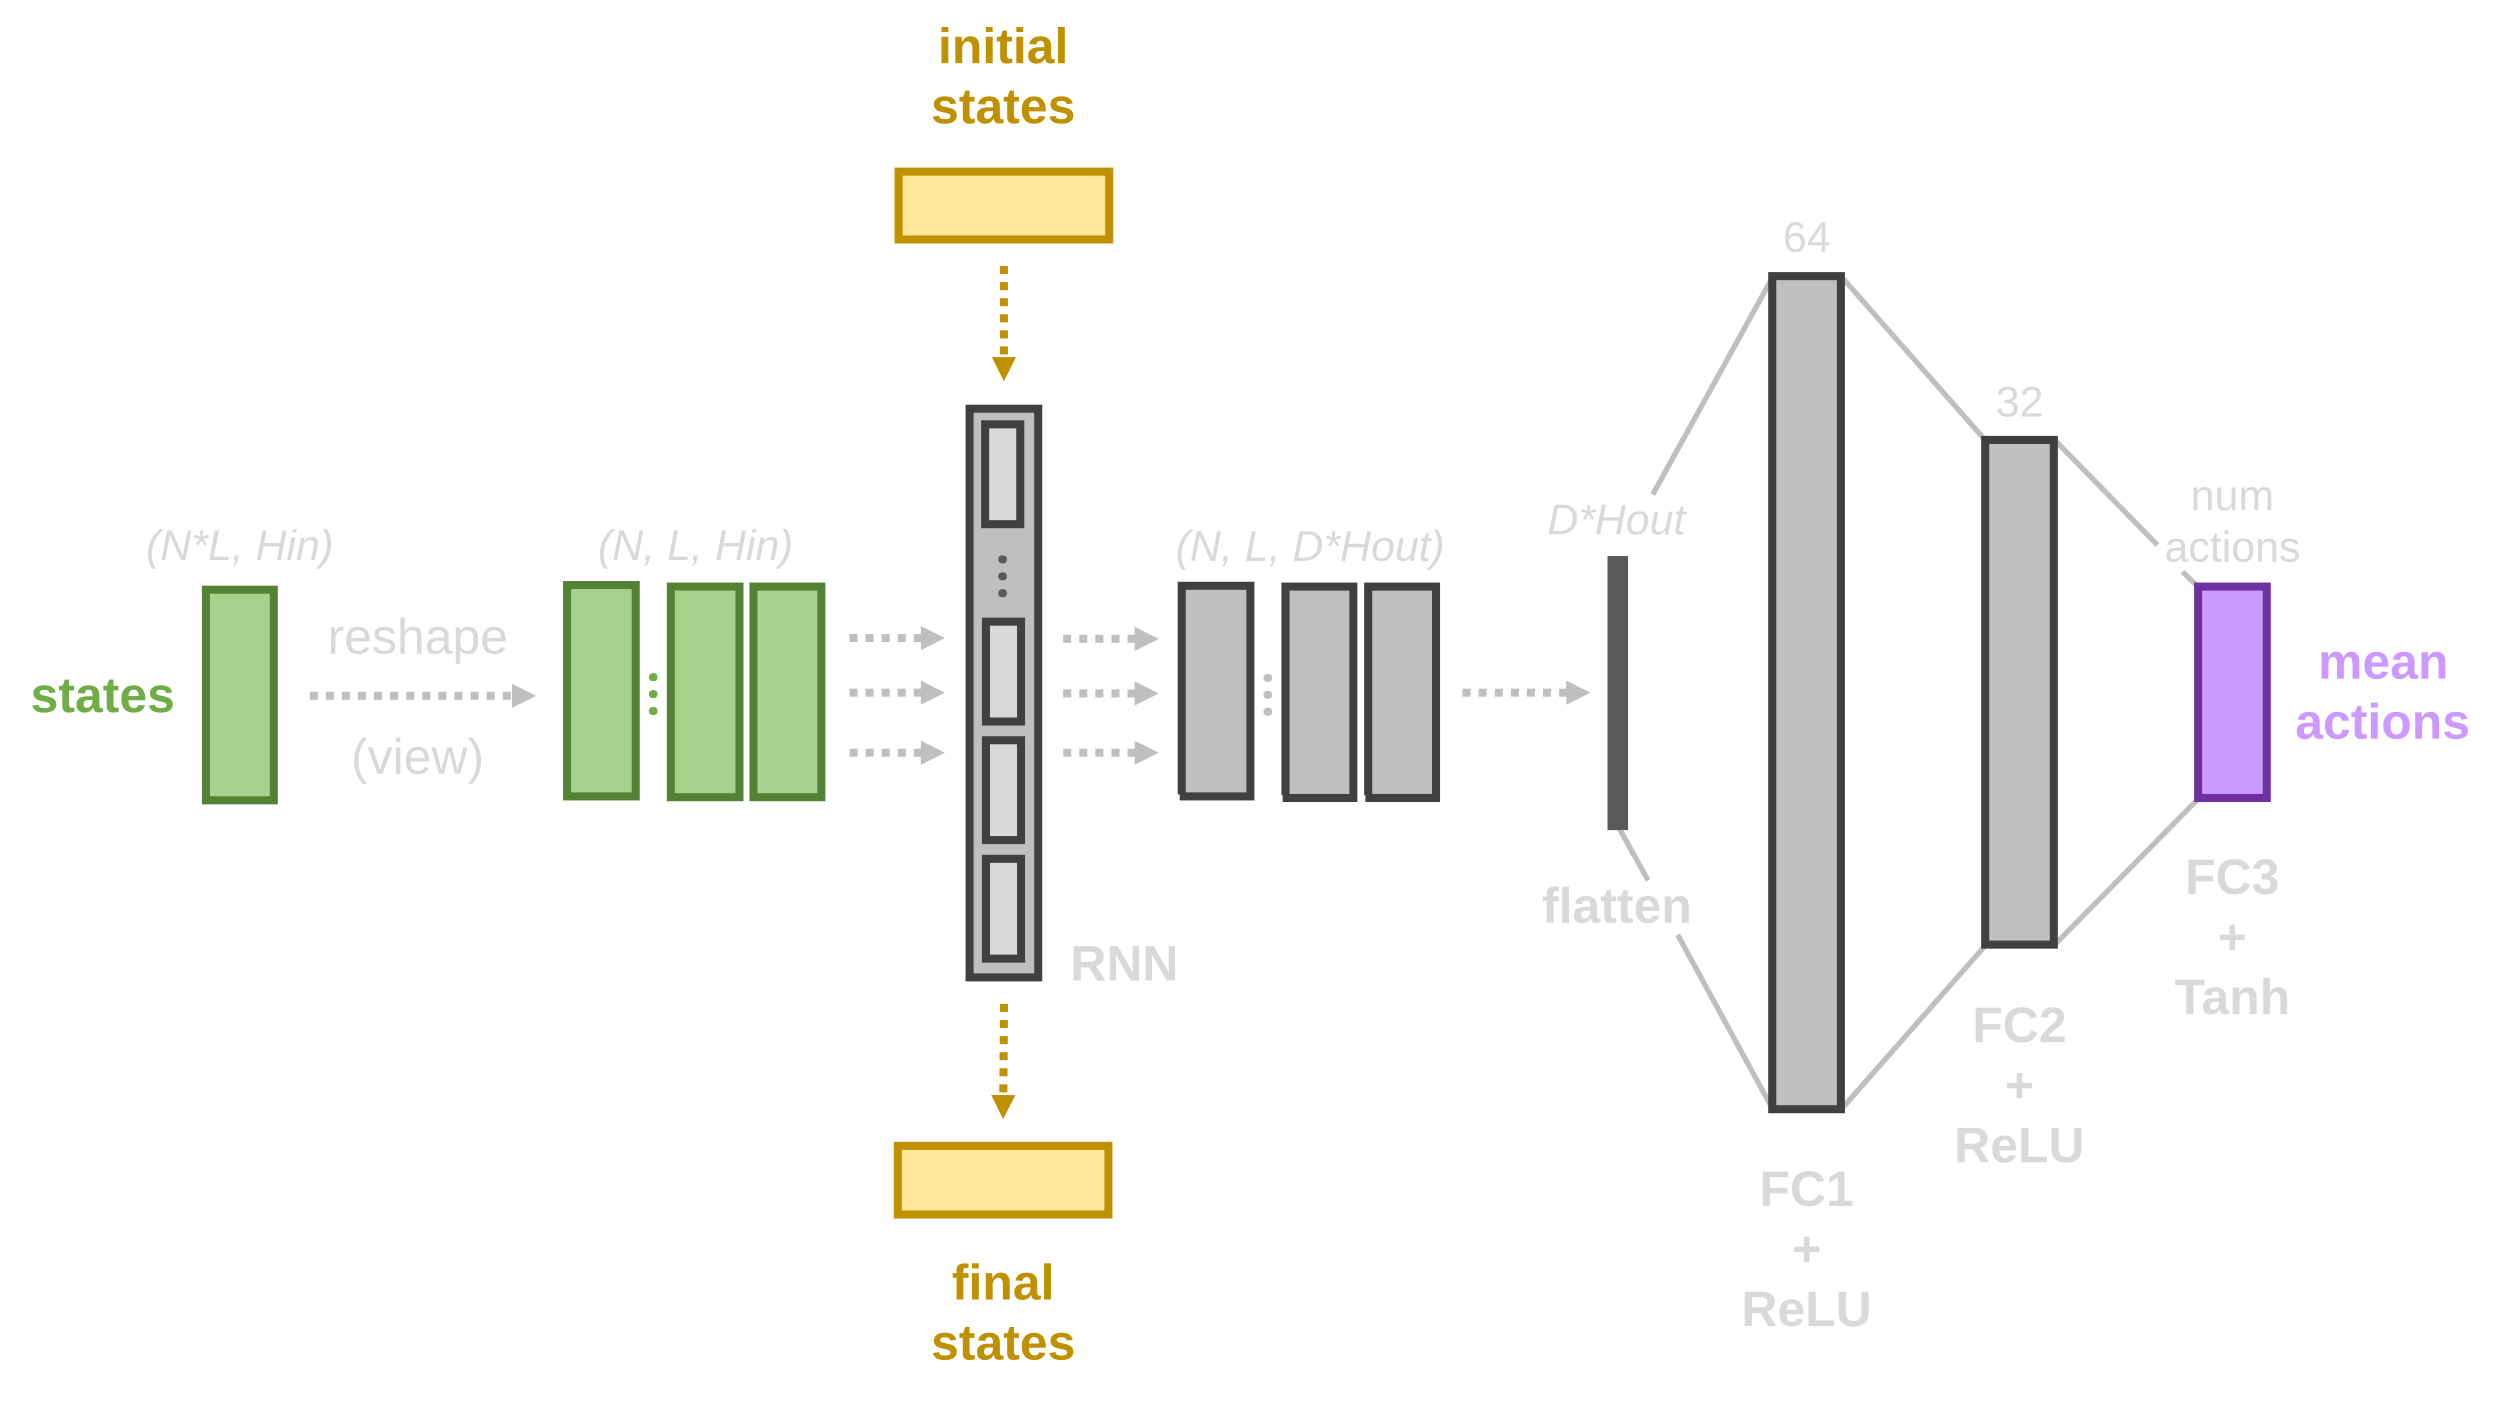
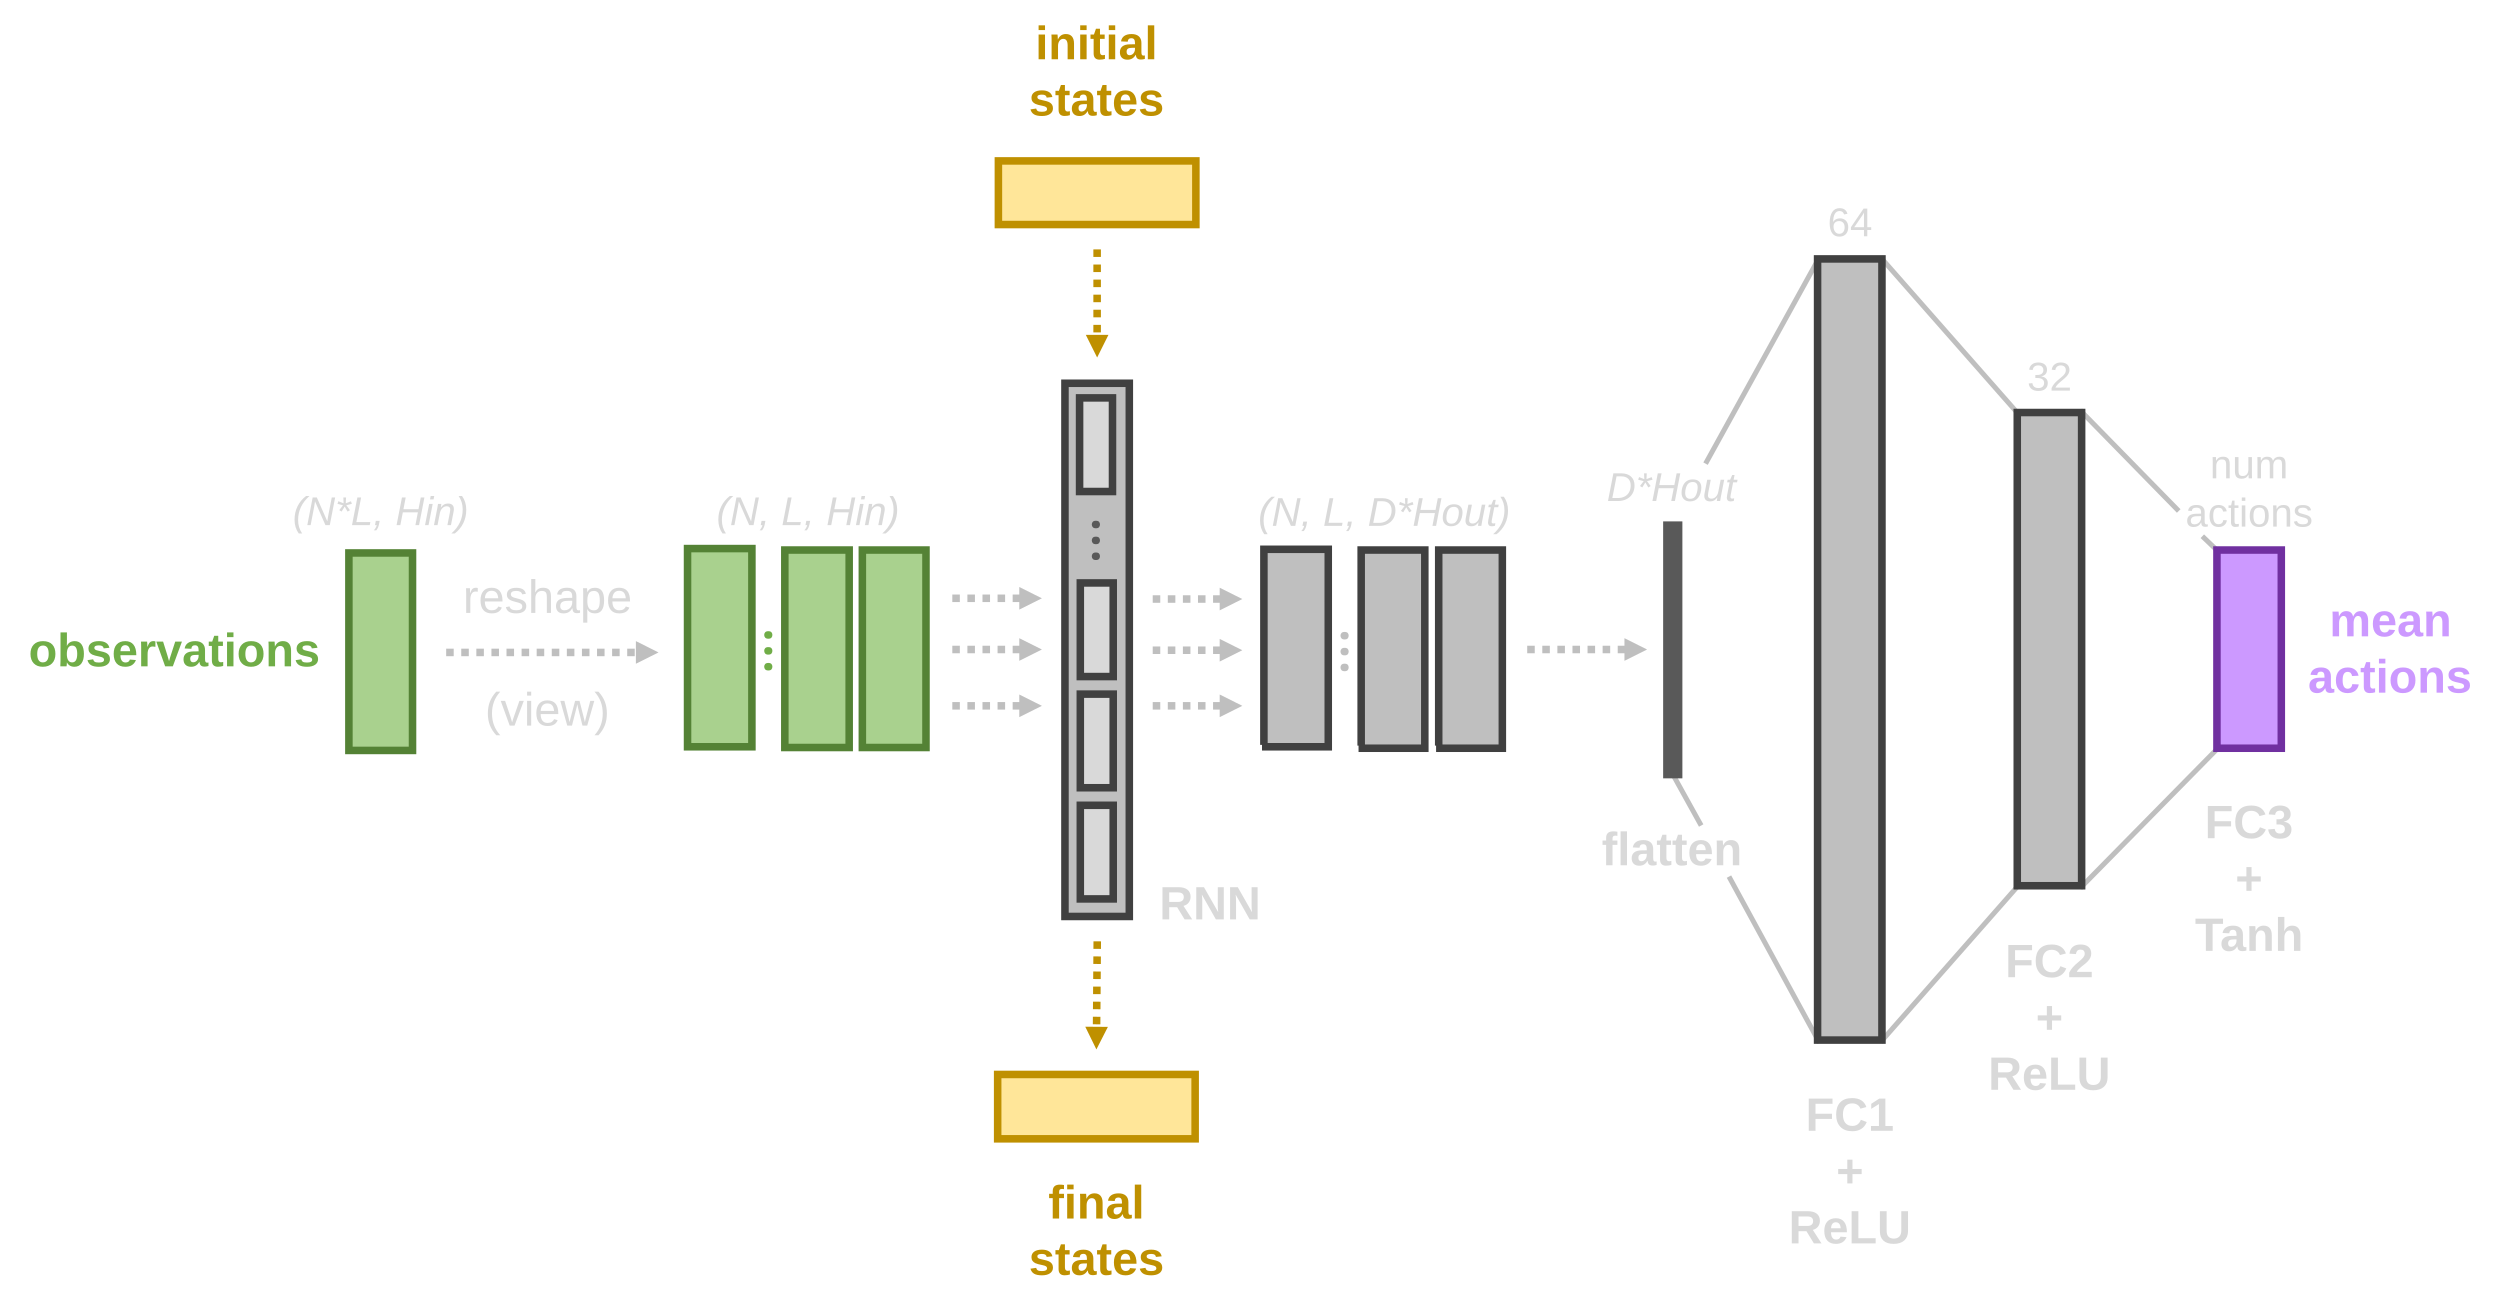
- <svg xmlns="http://www.w3.org/2000/svg" width="3205" height="1797" xml:space="preserve" overflow="hidden">
-   <defs>
-     <clipPath id="clip0">
-       <rect x="1662" y="688" width="3205" height="1797" />
-     </clipPath>
-   </defs>
-   <g clip-path="url(#clip0)" transform="translate(-1662 -688)">
+ <svg xmlns="http://www.w3.org/2000/svg" width="3418" height="1797" xml:space="preserve" overflow="hidden">
+   <g transform="translate(-1449 -688)">
    <path d="M3814.5 1889.5 3934.94 2110.65" stroke="#BFBFBF" stroke-width="6.875" stroke-linecap="square" stroke-miterlimit="8" stroke-dasharray="20.625 6.875" fill="none" fill-rule="evenodd" />
    <path d="M0 0 152.508 276.391" stroke="#BFBFBF" stroke-width="6.875" stroke-linecap="square" stroke-miterlimit="8" stroke-dasharray="20.625 6.875" fill="none" fill-rule="evenodd" transform="matrix(-1 0 0 1 3935.01 1042.5)" />
    <rect x="2905" y="1212" width="88" height="729" stroke="#404040" stroke-width="10.312" stroke-miterlimit="8" fill="#BFBFBF" />
    <rect x="2925" y="1232" width="45" height="128" stroke="#404040" stroke-width="10.312" stroke-miterlimit="8" fill="#D9D9D9" />
    <rect x="2926" y="1637" width="45" height="128" stroke="#404040" stroke-width="10.312" stroke-miterlimit="8" fill="#D9D9D9" />
    <rect x="2926" y="1789" width="45" height="128" stroke="#404040" stroke-width="10.312" stroke-miterlimit="8" fill="#D9D9D9" />
    <path d="M5.156-2.51828e-05 5.156 10.312-5.156 10.312-5.156 2.51828e-05ZM5.156 20.625 5.156 30.938-5.156 30.938-5.156 20.625ZM5.156 41.25 5.157 51.562-5.156 51.562-5.156 41.25ZM5.157 61.875 5.157 72.188-5.156 72.188-5.156 61.875ZM5.157 82.5 5.157 92.812-5.156 92.812-5.156 82.5ZM5.157 103.125 5.157 113.437-5.156 113.438-5.156 103.125ZM15.469 116.85 0.001 147.787-15.468 116.85Z" fill="#BF9000" transform="matrix(-1 0 0 1 2949 1029)" />
    <path d="M5.156-0.04 5.236 10.272-5.076 10.352-5.156 0.04ZM5.317 20.584 5.397 30.896-4.915 30.977-4.995 20.665ZM5.478 41.209 5.558 51.521-4.754 51.601-4.835 41.289ZM5.638 61.833 5.719 72.145-4.593 72.225-4.674 61.913ZM5.799 82.457 5.88 92.769-4.433 92.85-4.513 82.538ZM5.96 103.082 6.04 113.394-4.272 113.474-4.352 103.162ZM16.379 116.715 1.152 147.772-14.557 116.956Z" fill="#BF9000" transform="matrix(-1 0 0 1 2949.15 1975)" />
    <rect x="2522" y="1440" width="88" height="270" stroke="#548235" stroke-width="10.312" stroke-miterlimit="8" fill="#A9D18E" />
    <rect x="2389" y="1438" width="88" height="271" stroke="#548235" stroke-width="10.312" stroke-miterlimit="8" fill="#A9D18E" />
    <rect x="2628" y="1440" width="87" height="270" stroke="#548235" stroke-width="10.312" stroke-miterlimit="8" fill="#A9D18E" />
    <text fill="#70AD47" font-family="Calibri,Calibri_MSFontService,sans-serif" font-weight="400" font-size="83" transform="matrix(6.12323e-17 1 -1 6.12323e-17 2494.96 1545)">…</text>
    <rect x="2926" y="1485" width="45" height="128" stroke="#404040" stroke-width="10.312" stroke-miterlimit="8" fill="#D9D9D9" />
    <text fill="#595959" font-family="Calibri,Calibri_MSFontService,sans-serif" font-weight="400" font-size="83" transform="matrix(6.12323e-17 1 -1 6.12323e-17 2942.84 1394)">…</text>
    <rect x="2814" y="908" width="270" height="87" stroke="#BF9000" stroke-width="10.312" stroke-miterlimit="8" fill="#FFE699" />
    <rect x="2813" y="2157" width="270" height="88" stroke="#BF9000" stroke-width="10.312" stroke-miterlimit="8" fill="#FFE699" />
-     <text fill="#70AD47" font-family="Arial,Arial_MSFontService,sans-serif" font-weight="700" font-size="64" transform="matrix(1 0 0 1 1701.2 1601)">states</text>
    <path d="M2059 1574.84 2069.31 1574.84 2069.31 1585.16 2059 1585.16ZM2079.62 1574.84 2089.94 1574.84 2089.94 1585.16 2079.62 1585.16ZM2100.25 1574.84 2110.56 1574.84 2110.56 1585.16 2100.25 1585.16ZM2120.88 1574.84 2131.19 1574.84 2131.19 1585.16 2120.88 1585.16ZM2141.5 1574.84 2151.81 1574.84 2151.81 1585.16 2141.5 1585.16ZM2162.12 1574.84 2172.44 1574.84 2172.44 1585.16 2162.12 1585.16ZM2182.75 1574.84 2193.06 1574.84 2193.06 1585.16 2182.75 1585.16ZM2203.38 1574.84 2213.69 1574.84 2213.69 1585.16 2203.38 1585.16ZM2224 1574.84 2234.31 1574.84 2234.31 1585.16 2224 1585.16ZM2244.62 1574.84 2254.94 1574.84 2254.94 1585.16 2244.62 1585.16ZM2265.25 1574.84 2275.56 1574.84 2275.56 1585.16 2265.25 1585.16ZM2285.88 1574.84 2296.19 1574.84 2296.19 1585.16 2285.88 1585.16ZM2306.5 1574.84 2316.81 1574.84 2316.81 1585.16 2306.5 1585.16ZM2318.4 1564.53 2349.33 1580 2318.4 1595.47Z" fill="#BFBFBF" />
    <text fill="#D9D9D9" font-family="Arial,Arial_MSFontService,sans-serif" font-weight="400" font-size="64" transform="matrix(1 0 0 1 2081.94 1526)">reshape</text>
    <text fill="#D9D9D9" font-family="Arial,Arial_MSFontService,sans-serif" font-weight="400" font-size="64" transform="matrix(1 0 0 1 2112.03 1680)">(view)</text>
    <rect x="1926" y="1444" width="87" height="270" stroke="#548235" stroke-width="10.312" stroke-miterlimit="8" fill="#A9D18E" />
    <text fill="#D9D9D9" font-family="Arial,Arial_MSFontService,sans-serif" font-style="italic" font-weight="400" font-size="55" transform="matrix(1 0 0 1 1849.13 1406)">(N*L, </text>
    <text fill="#D9D9D9" font-family="Arial,Arial_MSFontService,sans-serif" font-style="italic" font-weight="400" font-size="55" transform="matrix(1 0 0 1 1989.5 1406)">Hin</text>
    <text fill="#D9D9D9" font-family="Arial,Arial_MSFontService,sans-serif" font-style="italic" font-weight="400" font-size="55" transform="matrix(1 0 0 1 2071.42 1406)">)</text>
    <text fill="#D9D9D9" font-family="Arial,Arial_MSFontService,sans-serif" font-style="italic" font-weight="400" font-size="55" transform="matrix(1 0 0 1 2428.52 1406)">(N, L, </text>
    <text fill="#D9D9D9" font-family="Arial,Arial_MSFontService,sans-serif" font-style="italic" font-weight="400" font-size="55" transform="matrix(1 0 0 1 2578.62 1406)">Hin</text>
    <text fill="#D9D9D9" font-family="Arial,Arial_MSFontService,sans-serif" font-style="italic" font-weight="400" font-size="55" transform="matrix(1 0 0 1 2660.55 1406)">)</text>
    <text fill="#BF9000" font-family="Arial,Arial_MSFontService,sans-serif" font-weight="700" font-size="64" transform="matrix(1 0 0 1 2882.26 2354)">final</text>
    <text fill="#BF9000" font-family="Arial,Arial_MSFontService,sans-serif" font-weight="700" font-size="64" transform="matrix(1 0 0 1 2855.63 2431)">states</text>
    <text fill="#BF9000" font-family="Arial,Arial_MSFontService,sans-serif" font-weight="700" font-size="64" transform="matrix(1 0 0 1 2864.5 769)">initial</text>
    <text fill="#BF9000" font-family="Arial,Arial_MSFontService,sans-serif" font-weight="700" font-size="64" transform="matrix(1 0 0 1 2855.63 846)">states</text>
    <rect x="3310" y="1440" width="87" height="271" stroke="#404040" stroke-width="10.312" stroke-linecap="square" stroke-miterlimit="8" stroke-dasharray="30.938 10.312" fill="#BFBFBF" />
    <rect x="3177" y="1439" width="88" height="270" stroke="#404040" stroke-width="10.312" stroke-linecap="square" stroke-miterlimit="8" stroke-dasharray="30.938 10.312" fill="#BFBFBF" />
    <rect x="3416" y="1440" width="87" height="271" stroke="#404040" stroke-width="10.312" stroke-linecap="square" stroke-miterlimit="8" stroke-dasharray="30.938 10.312" fill="#BFBFBF" />
    <text fill="#BFBFBF" font-family="Calibri,Calibri_MSFontService,sans-serif" font-weight="400" font-size="83" transform="matrix(6.12323e-17 1 -1 6.12323e-17 3282.86 1546)">…</text>
    <text fill="#D9D9D9" font-family="Arial,Arial_MSFontService,sans-serif" font-style="italic" font-weight="400" font-size="55" transform="matrix(1 0 0 1 3169.15 1407)">(N, L, D*</text>
    <text fill="#D9D9D9" font-family="Arial,Arial_MSFontService,sans-serif" font-style="italic" font-weight="400" font-size="55" transform="matrix(1 0 0 1 3379.99 1407)">Hout</text>
    <text fill="#D9D9D9" font-family="Arial,Arial_MSFontService,sans-serif" font-style="italic" font-weight="400" font-size="55" transform="matrix(1 0 0 1 3495.72 1407)">)</text>
    <path d="M3025 1571.84 3035.31 1571.84 3035.31 1582.16 3025 1582.16ZM3045.62 1571.84 3055.94 1571.84 3055.94 1582.16 3045.62 1582.16ZM3066.25 1571.84 3076.56 1571.84 3076.56 1582.16 3066.25 1582.16ZM3086.88 1571.84 3097.19 1571.84 3097.19 1582.16 3086.88 1582.16ZM3107.5 1571.84 3117.81 1571.84 3117.81 1582.16 3107.5 1582.16ZM3116.55 1561.53 3147.49 1577 3116.55 1592.47Z" fill="#BFBFBF" />
    <path d="M3537 1570.84 3547.31 1570.84 3547.31 1581.16 3537 1581.16ZM3557.62 1570.84 3567.94 1570.84 3567.94 1581.16 3557.62 1581.16ZM3578.25 1570.84 3588.56 1570.84 3588.56 1581.16 3578.25 1581.16ZM3598.87 1570.84 3609.19 1570.84 3609.19 1581.16 3598.87 1581.16ZM3619.5 1570.84 3629.81 1570.84 3629.81 1581.16 3619.5 1581.16ZM3640.12 1570.84 3650.44 1570.84 3650.44 1581.16 3640.12 1581.16ZM3660.75 1570.84 3671.06 1570.84 3671.06 1581.16 3660.75 1581.16ZM3669.95 1560.53 3700.89 1576 3669.95 1591.47Z" fill="#BFBFBF" />
    <text fill="#D9D9D9" font-family="Arial,Arial_MSFontService,sans-serif" font-weight="700" font-size="64" transform="matrix(1 0 0 1 3638.87 1871)">flatten</text>
    <text fill="#D9D9D9" font-family="Arial,Arial_MSFontService,sans-serif" font-weight="700" font-size="64" transform="matrix(1 0 0 1 3034.04 1945)">RNN</text>
    <text fill="#D9D9D9" font-family="Arial,Arial_MSFontService,sans-serif" font-style="italic" font-weight="400" font-size="55" transform="matrix(1 0 0 1 3645.77 1373)">D*</text>
    <text fill="#D9D9D9" font-family="Arial,Arial_MSFontService,sans-serif" font-style="italic" font-weight="400" font-size="55" transform="matrix(1 0 0 1 3706.5 1373)">Hout</text>
    <path d="M3025 1647.84 3035.31 1647.84 3035.31 1658.16 3025 1658.16ZM3045.62 1647.84 3055.94 1647.84 3055.94 1658.16 3045.62 1658.16ZM3066.25 1647.84 3076.56 1647.84 3076.56 1658.16 3066.25 1658.16ZM3086.88 1647.84 3097.19 1647.84 3097.19 1658.16 3086.88 1658.16ZM3107.5 1647.84 3117.81 1647.84 3117.81 1658.16 3107.5 1658.16ZM3116.55 1637.53 3147.49 1653 3116.55 1668.47Z" fill="#BFBFBF" />
    <path d="M3025 1501.84 3035.31 1501.84 3035.31 1512.16 3025 1512.16ZM3045.62 1501.84 3055.94 1501.84 3055.94 1512.16 3045.62 1512.16ZM3066.25 1501.84 3076.56 1501.84 3076.56 1512.16 3066.25 1512.16ZM3086.88 1501.84 3097.19 1501.84 3097.19 1512.16 3086.88 1512.16ZM3107.5 1501.84 3117.81 1501.84 3117.81 1512.16 3107.5 1512.16ZM3116.55 1491.53 3147.49 1507 3116.55 1522.47Z" fill="#BFBFBF" />
    <path d="M2751 1570.84 2761.31 1570.84 2761.31 1581.16 2751 1581.16ZM2771.62 1570.84 2781.94 1570.84 2781.94 1581.16 2771.62 1581.16ZM2792.25 1570.84 2802.56 1570.84 2802.56 1581.16 2792.25 1581.16ZM2812.88 1570.84 2823.19 1570.84 2823.19 1581.16 2812.88 1581.16ZM2833.5 1570.84 2843.81 1570.84 2843.81 1581.16 2833.5 1581.16ZM2842.55 1560.53 2873.49 1576 2842.55 1591.47Z" fill="#BFBFBF" />
    <path d="M2751 1647.84 2761.31 1647.84 2761.31 1658.16 2751 1658.16ZM2771.62 1647.84 2781.94 1647.84 2781.94 1658.16 2771.62 1658.16ZM2792.25 1647.84 2802.56 1647.84 2802.56 1658.16 2792.25 1658.16ZM2812.88 1647.84 2823.19 1647.84 2823.19 1658.16 2812.88 1658.16ZM2833.5 1647.84 2843.81 1647.84 2843.81 1658.16 2833.5 1658.16ZM2842.55 1637.53 2873.49 1653 2842.55 1668.47Z" fill="#BFBFBF" />
    <path d="M2751 1500.84 2761.31 1500.84 2761.31 1511.16 2751 1511.16ZM2771.62 1500.84 2781.94 1500.84 2781.94 1511.16 2771.62 1511.16ZM2792.25 1500.84 2802.56 1500.84 2802.56 1511.16 2792.25 1511.16ZM2812.88 1500.84 2823.19 1500.84 2823.19 1511.16 2812.88 1511.16ZM2833.5 1500.84 2843.81 1500.84 2843.81 1511.16 2833.5 1511.16ZM2842.55 1490.53 2873.49 1506 2842.55 1521.47Z" fill="#BFBFBF" />
    <path d="M4295.5 1251.5 4426.35 1385.21" stroke="#BFBFBF" stroke-width="6.875" stroke-linecap="square" stroke-miterlimit="8" stroke-dasharray="20.625 6.875" fill="none" fill-rule="evenodd" />
    <path d="M0 0 185.262 188.191" stroke="#BFBFBF" stroke-width="6.875" stroke-linecap="square" stroke-miterlimit="8" stroke-dasharray="20.625 6.875" fill="none" fill-rule="evenodd" transform="matrix(-1 0 0 1 4480.76 1711.5)" />
    <path d="M0 0 185.263 210.592" stroke="#BFBFBF" stroke-width="6.875" stroke-linecap="square" stroke-miterlimit="8" stroke-dasharray="20.625 6.875" fill="none" fill-rule="evenodd" transform="matrix(-1 0 0 1 4207.76 1899.5)" />
    <path d="M4462.5 1423.5 4480.48 1440.73" stroke="#BFBFBF" stroke-width="6.875" stroke-linecap="square" stroke-miterlimit="8" stroke-dasharray="20.625 6.875" fill="none" fill-rule="evenodd" />
    <path d="M4022.5 1042.5 4207.76 1253.09" stroke="#BFBFBF" stroke-width="6.875" stroke-linecap="square" stroke-miterlimit="8" stroke-dasharray="20.625 6.875" fill="none" fill-rule="evenodd" />
    <rect x="3934" y="1042" width="88" height="1068" stroke="#404040" stroke-width="10.312" stroke-miterlimit="8" fill="#BFBFBF" />
    <rect x="4207" y="1252" width="88" height="647" stroke="#404040" stroke-width="10.312" stroke-miterlimit="8" fill="#BFBFBF" />
    <text fill="#D9D9D9" font-family="Arial,Arial_MSFontService,sans-serif" font-weight="700" font-size="64" transform="matrix(1 0 0 1 3917.66 2234)">FC1</text>
    <text fill="#D9D9D9" font-family="Arial,Arial_MSFontService,sans-serif" font-weight="700" font-size="64" transform="matrix(1 0 0 1 3959.48 2311)">+ </text>
    <text fill="#D9D9D9" font-family="Arial,Arial_MSFontService,sans-serif" font-weight="700" font-size="64" transform="matrix(1 0 0 1 3894.45 2388)">ReLU</text>
    <text fill="#D9D9D9" font-family="Arial,Arial_MSFontService,sans-serif" font-weight="700" font-size="64" transform="matrix(1 0 0 1 4190.48 2024)">FC2</text>
    <text fill="#D9D9D9" font-family="Arial,Arial_MSFontService,sans-serif" font-weight="700" font-size="64" transform="matrix(1 0 0 1 4232.3 2101)">+</text>
    <text fill="#D9D9D9" font-family="Arial,Arial_MSFontService,sans-serif" font-weight="700" font-size="64" transform="matrix(1 0 0 1 4167.27 2178)">ReLU</text>
    <text fill="#D9D9D9" font-family="Arial,Arial_MSFontService,sans-serif" font-weight="700" font-size="64" transform="matrix(1 0 0 1 4463.3 1834)">FC3</text>
    <text fill="#D9D9D9" font-family="Arial,Arial_MSFontService,sans-serif" font-weight="700" font-size="64" transform="matrix(1 0 0 1 4505.12 1911)">+</text>
    <text fill="#D9D9D9" font-family="Arial,Arial_MSFontService,sans-serif" font-weight="700" font-size="64" transform="matrix(1 0 0 1 4449.92 1988)">Tanh</text>
    <rect x="4480" y="1440" width="88" height="271" stroke="#7030A0" stroke-width="10.312" stroke-miterlimit="8" fill="#CC99FF" />
    <text fill="#CC99FF" font-family="Arial,Arial_MSFontService,sans-serif" font-weight="700" font-size="64" transform="matrix(1 0 0 1 4633.75 1558)">mean</text>
    <text fill="#CC99FF" font-family="Arial,Arial_MSFontService,sans-serif" font-weight="700" font-size="64" transform="matrix(1 0 0 1 4604.53 1635)">actions</text>
    <text fill="#D9D9D9" font-family="Arial,Arial_MSFontService,sans-serif" font-weight="400" font-size="55" transform="matrix(1 0 0 1 3947.73 1011)">64</text>
    <text fill="#D9D9D9" font-family="Arial,Arial_MSFontService,sans-serif" font-weight="400" font-size="55" transform="matrix(1 0 0 1 4220.55 1222)">32</text>
    <text fill="#D9D9D9" font-family="Arial,Arial_MSFontService,sans-serif" font-weight="400" font-size="55" transform="matrix(1 0 0 1 4470.44 1342)">num</text>
    <text fill="#D9D9D9" font-family="Arial,Arial_MSFontService,sans-serif" font-weight="400" font-size="55" transform="matrix(1 0 0 1 4436.93 1408)">actions</text>
    <path d="M3736.5 1747.5 3773.34 1813.93" stroke="#BFBFBF" stroke-width="6.875" stroke-linecap="square" stroke-miterlimit="8" stroke-dasharray="20.625 6.875" fill="none" fill-rule="evenodd" />
    <rect x="3728" y="1406" width="16" height="341" stroke="#595959" stroke-width="10.312" stroke-miterlimit="8" fill="#595959" />
+     <text fill="#70AD47" font-family="Arial,Arial_MSFontService,sans-serif" font-weight="700" font-size="64" transform="matrix(1 0 0 1 1488.16 1599)">observations</text>
  </g>
</svg>
